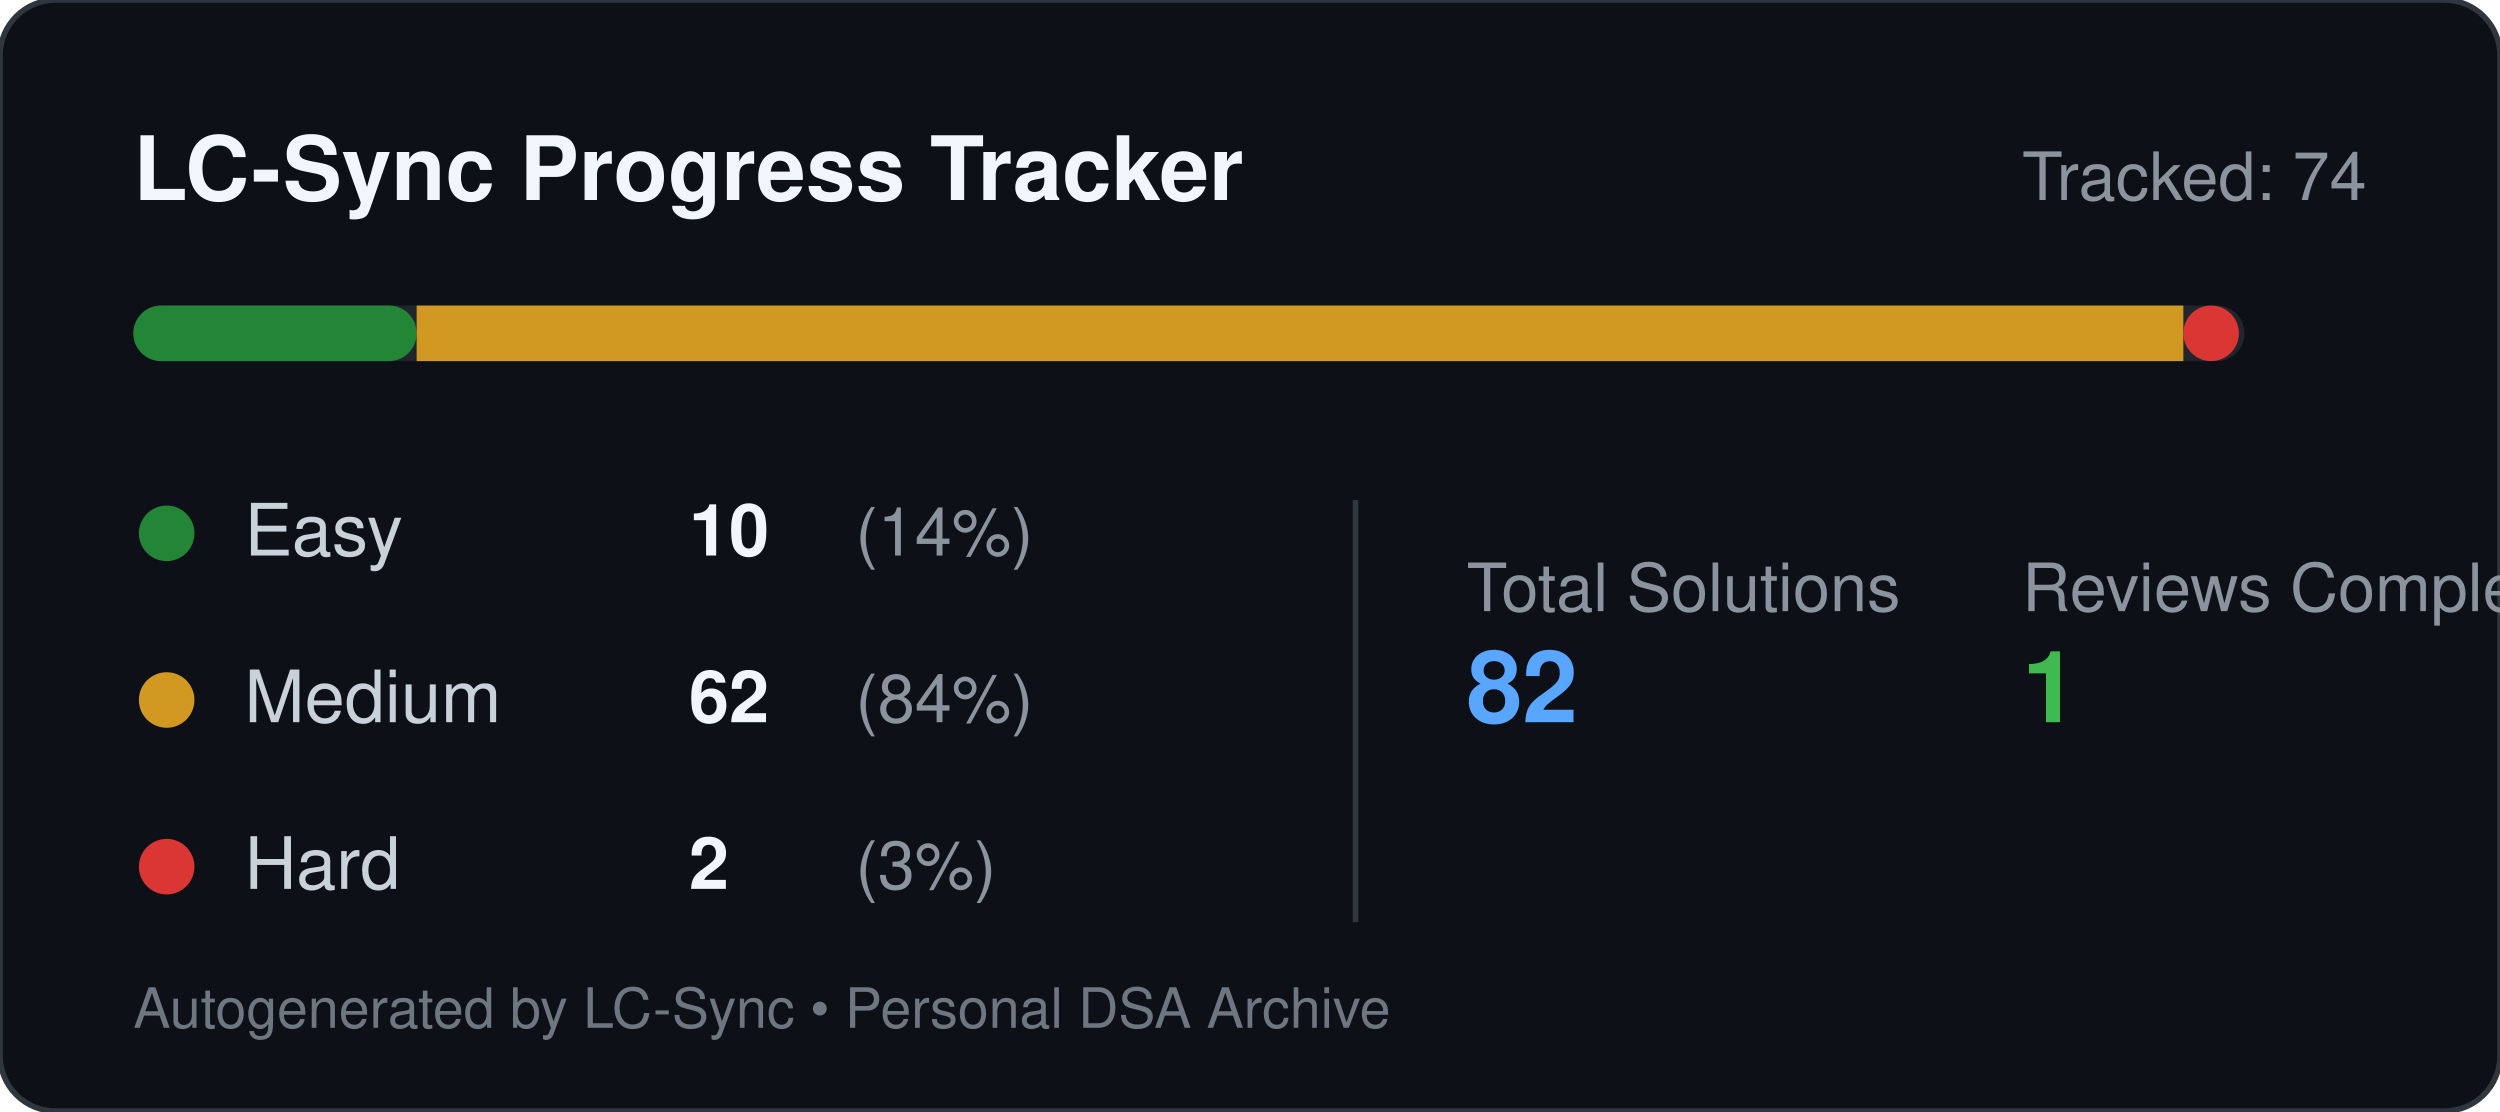
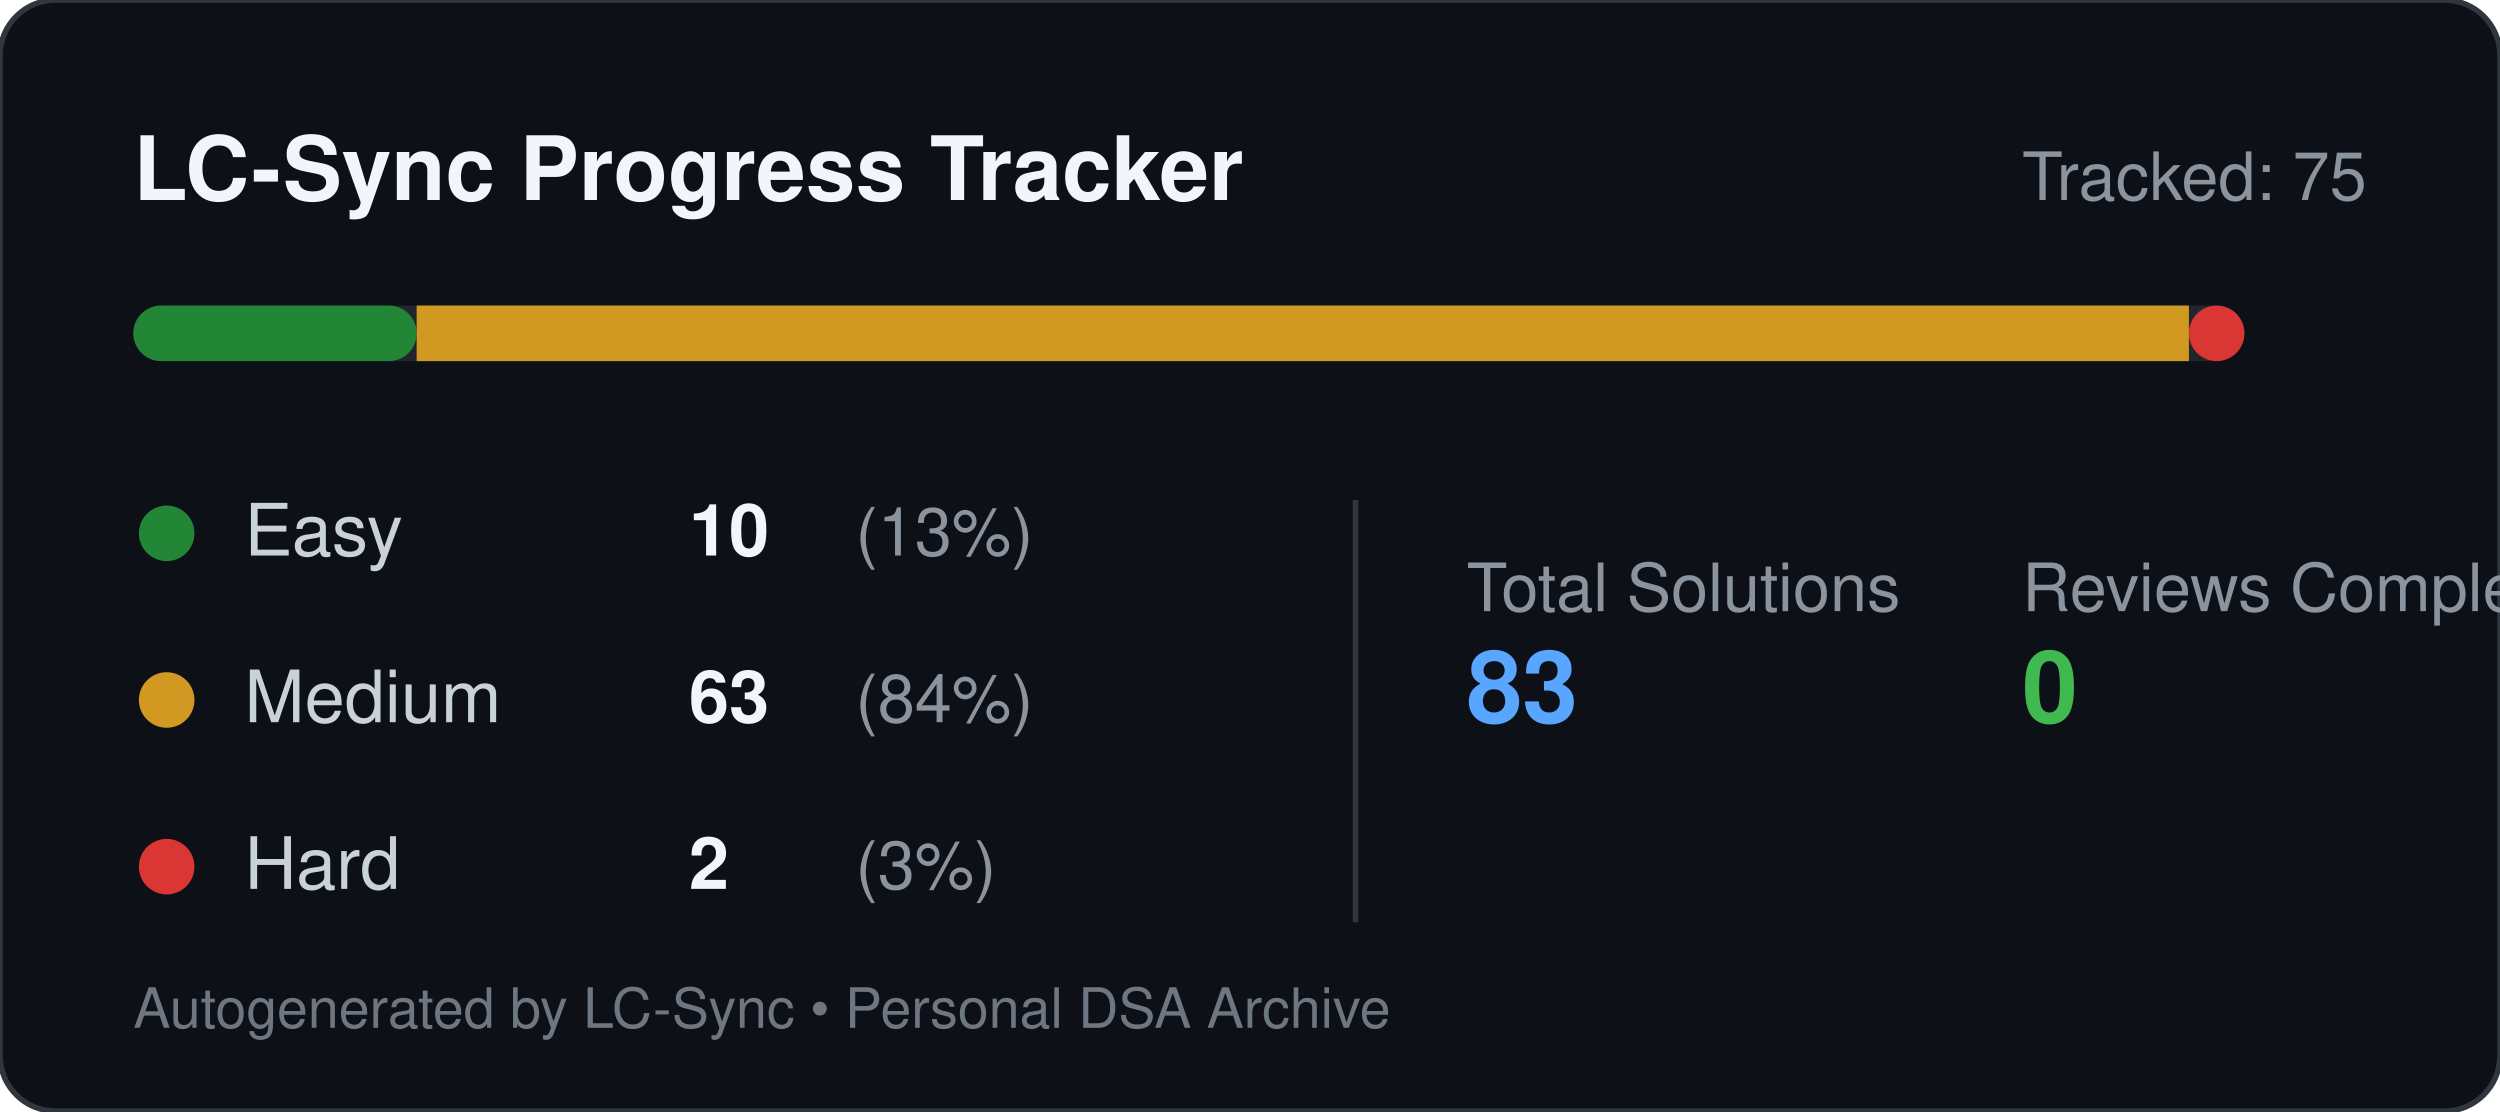
<svg xmlns="http://www.w3.org/2000/svg" width="450" height="200" viewBox="0 0 450 200" fill="none">
  <rect width="450" height="200" rx="10" fill="#0d1117" stroke="#30363d" stroke-width="1" />
  <text x="24" y="36" fill="#f0f6fc" font-family="-apple-system, BlinkMacSystemFont, 'Segoe UI', Helvetica, Arial, sans-serif" font-size="16" font-weight="600">LC-Sync Progress Tracker</text>
-   <text x="426" y="36" text-anchor="end" fill="#8b949e" font-family="-apple-system, BlinkMacSystemFont, 'Segoe UI', Helvetica, Arial, sans-serif" font-size="12">Tracked: 74</text>
+   <text x="426" y="36" text-anchor="end" fill="#8b949e" font-family="-apple-system, BlinkMacSystemFont, 'Segoe UI', Helvetica, Arial, sans-serif" font-size="12">Tracked: 75</text>
  <g transform="translate(24, 55)">
    <rect width="380" height="10" rx="5" fill="#21262d" />
    <rect x="0" y="0" width="51" height="10" rx="5" fill="#238636" />
-     <rect x="51" y="0" width="318" height="10" fill="#d29922" />
-     <rect x="369" y="0" width="10" height="10" rx="5" fill="#da3633" />
+     <rect x="51" y="0" width="319" height="10" fill="#d29922" />
+     <rect x="370" y="0" width="10" height="10" rx="5" fill="#da3633" />
  </g>
  <g transform="translate(24, 90)" font-family="-apple-system, BlinkMacSystemFont, 'Segoe UI', Helvetica, Arial, sans-serif">
    <circle cx="6" cy="6" r="5" fill="#238636" />
    <text x="20" y="10" fill="#c9d1d9" font-size="13">Easy</text>
    <text x="100" y="10" fill="#f0f6fc" font-size="13" font-weight="600">10</text>
-     <text x="130" y="10" fill="#8b949e" font-size="12">(14%)</text>
+     <text x="130" y="10" fill="#8b949e" font-size="12">(13%)</text>
    <circle cx="6" cy="36" r="5" fill="#d29922" />
    <text x="20" y="40" fill="#c9d1d9" font-size="13">Medium</text>
-     <text x="100" y="40" fill="#f0f6fc" font-size="13" font-weight="600">62</text>
+     <text x="100" y="40" fill="#f0f6fc" font-size="13" font-weight="600">63</text>
    <text x="130" y="40" fill="#8b949e" font-size="12">(84%)</text>
    <circle cx="6" cy="66" r="5" fill="#da3633" />
    <text x="20" y="70" fill="#c9d1d9" font-size="13">Hard</text>
    <text x="100" y="70" fill="#f0f6fc" font-size="13" font-weight="600">2</text>
    <text x="130" y="70" fill="#8b949e" font-size="12">(3%)</text>
    <line x1="220" y1="0" x2="220" y2="76" stroke="#30363d" stroke-width="1" />
    <text x="240" y="20" fill="#8b949e" font-size="12">Total Solutions</text>
-     <text x="240" y="40" fill="#58a6ff" font-size="18" font-weight="600">82</text>
+     <text x="240" y="40" fill="#58a6ff" font-size="18" font-weight="600">83</text>
    <text x="340" y="20" fill="#8b949e" font-size="12">Reviews Completed</text>
-     <text x="340" y="40" fill="#3fb950" font-size="18" font-weight="600">1</text>
+     <text x="340" y="40" fill="#3fb950" font-size="18" font-weight="600">0</text>
  </g>
  <text x="24" y="185" fill="#6e7681" font-family="-apple-system, BlinkMacSystemFont, 'Segoe UI', Helvetica, Arial, sans-serif" font-size="10">Autogenerated by LC-Sync • Personal DSA Archive</text>
</svg>
